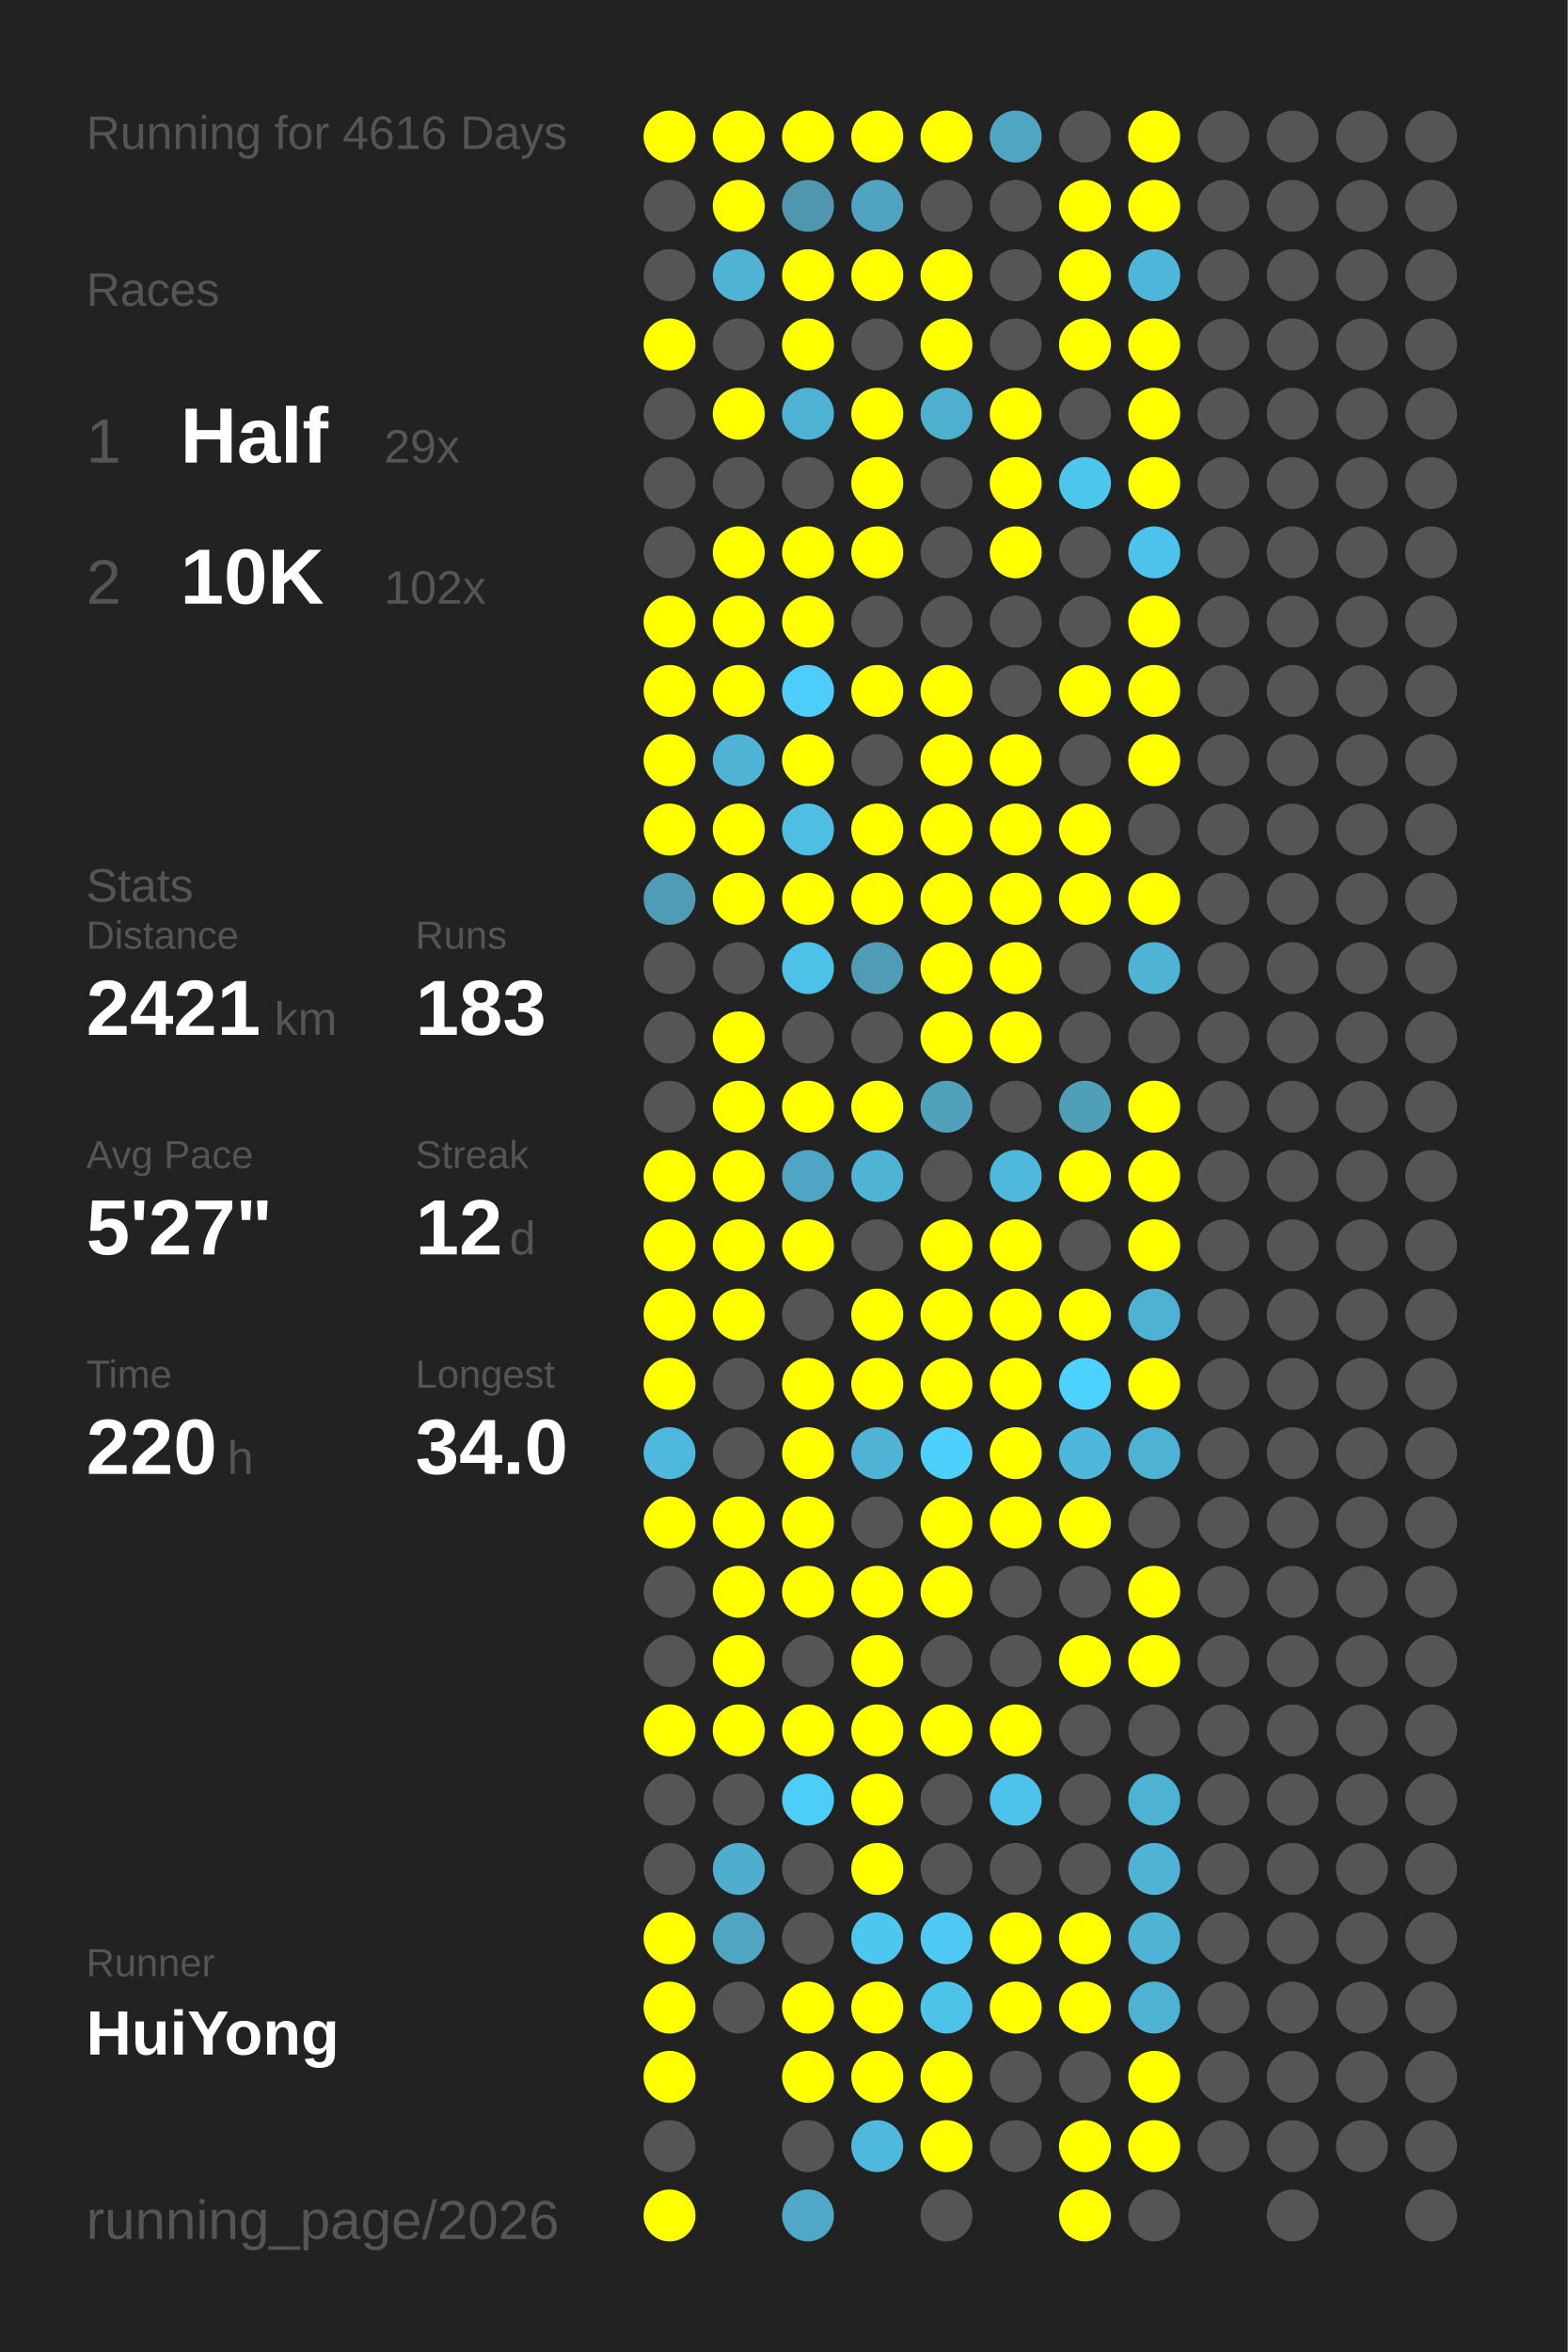
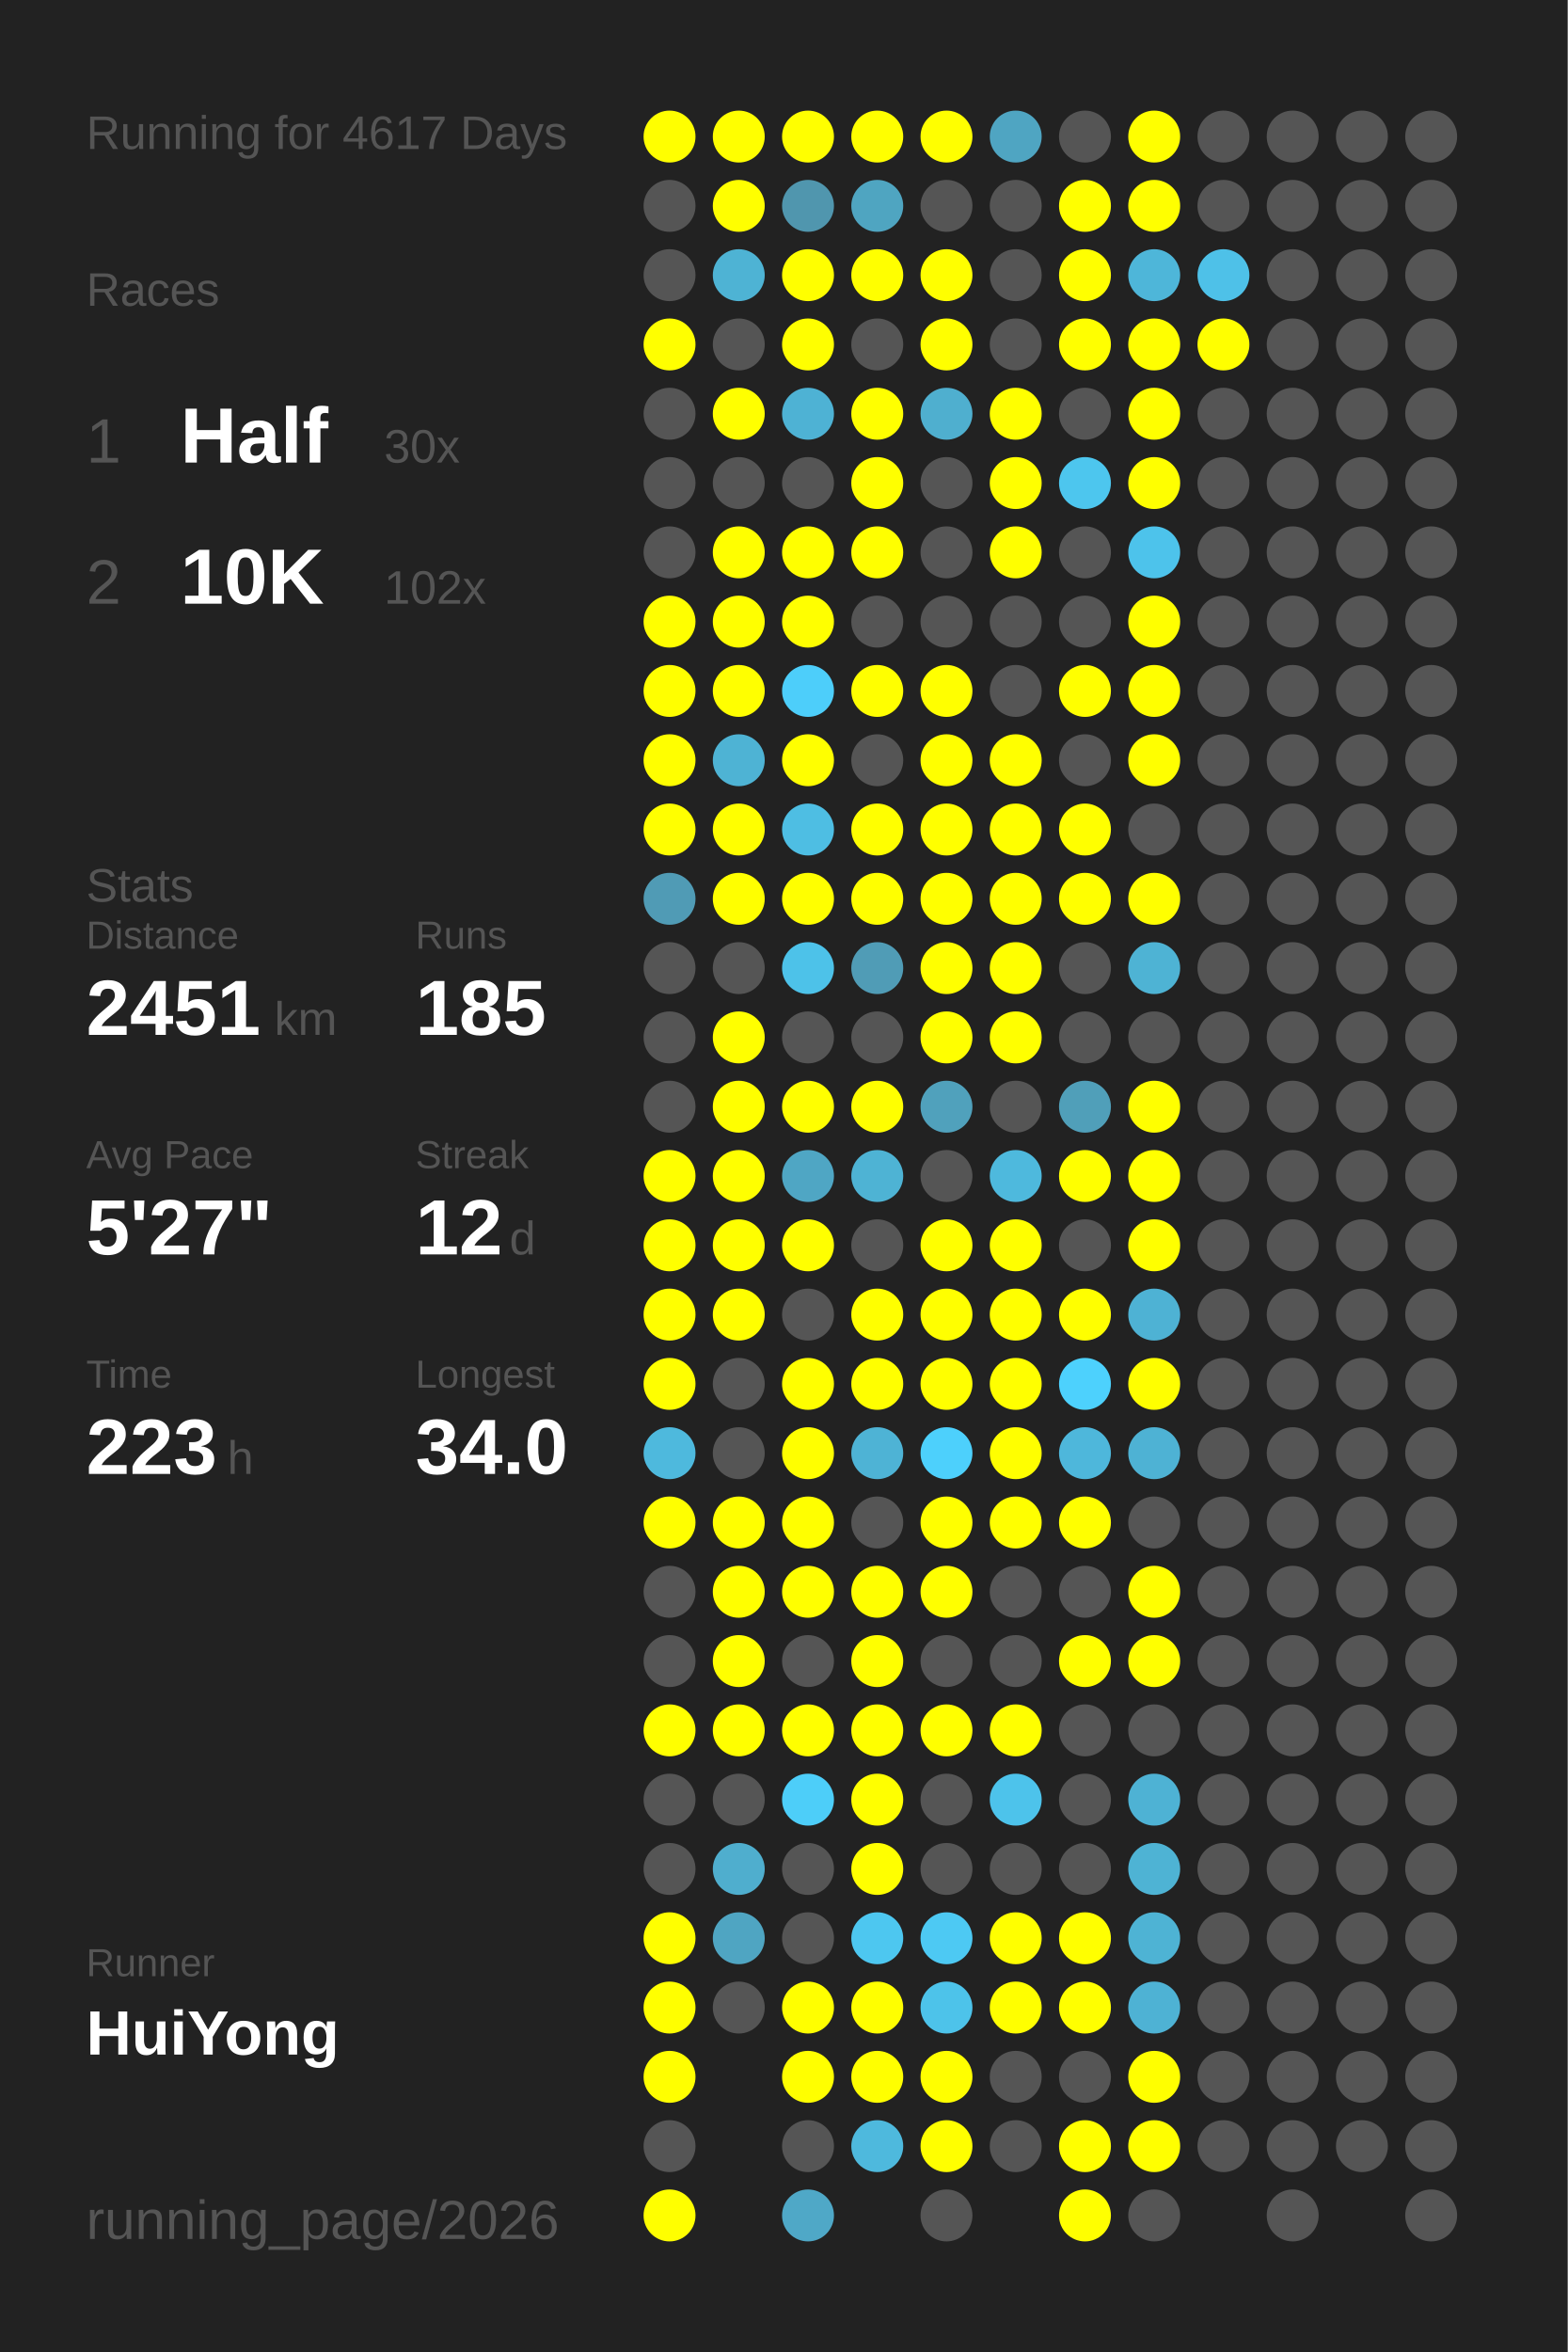
<svg xmlns="http://www.w3.org/2000/svg" baseProfile="full" height="300mm" version="1.1" viewBox="0,0,200,300" width="200mm">
  <defs />
  <rect fill="#222222" height="300" width="200" x="0" y="0" />
-   <text fill="#555555" style="font-size:6px; font-family:Arial;" x="11" y="19">Running for 4616 Days</text>
+   <text fill="#555555" style="font-size:6px; font-family:Arial;" x="11" y="19">Running for 4617 Days</text>
  <text fill="#555555" style="font-size:6px; font-family:Arial;" x="11" y="39">Races</text>
  <text fill="#555555" style="font-size:8px; font-family:Arial;" x="11" y="59">1</text>
  <text fill="#FFFFFF" style="font-size:10px; font-family:Arial; font-weight:bold;" x="23" y="59">Half</text>
-   <text fill="#555555" style="font-size:6px; font-family:Arial;" x="49" y="59">29x</text>
+   <text fill="#555555" style="font-size:6px; font-family:Arial;" x="49" y="59">30x</text>
  <text fill="#555555" style="font-size:8px; font-family:Arial;" x="11" y="77">2</text>
  <text fill="#FFFFFF" style="font-size:10px; font-family:Arial; font-weight:bold;" x="23" y="77">10K</text>
  <text fill="#555555" style="font-size:6px; font-family:Arial;" x="49" y="77">102x</text>
  <text fill="#555555" style="font-size:6px; font-family:Arial;" x="11" y="115">Stats</text>
  <text fill="#555555" style="font-size:5px; font-family:Arial;" x="11" y="121">Distance</text>
-   <text fill="#FFFFFF" style="font-size:10px; font-family:Arial; font-weight:bold;" x="11" y="132">2421</text>
+   <text fill="#FFFFFF" style="font-size:10px; font-family:Arial; font-weight:bold;" x="11" y="132">2451</text>
  <text fill="#555555" style="font-size:6px; font-family:Arial;" x="35" y="132">km</text>
  <text fill="#555555" style="font-size:5px; font-family:Arial;" x="53" y="121">Runs</text>
-   <text fill="#FFFFFF" style="font-size:10px; font-family:Arial; font-weight:bold;" x="53" y="132">183</text>
+   <text fill="#FFFFFF" style="font-size:10px; font-family:Arial; font-weight:bold;" x="53" y="132">185</text>
  <text fill="#555555" style="font-size:5px; font-family:Arial;" x="11" y="149">Avg Pace</text>
  <text fill="#FFFFFF" style="font-size:10px; font-family:Arial; font-weight:bold;" x="11" y="160">5'27"</text>
  <text fill="#555555" style="font-size:5px; font-family:Arial;" x="53" y="149">Streak</text>
  <text fill="#FFFFFF" style="font-size:10px; font-family:Arial; font-weight:bold;" x="53" y="160">12</text>
  <text fill="#555555" style="font-size:6px; font-family:Arial;" x="65" y="160">d</text>
  <text fill="#555555" style="font-size:5px; font-family:Arial;" x="11" y="177">Time</text>
-   <text fill="#FFFFFF" style="font-size:10px; font-family:Arial; font-weight:bold;" x="11" y="188">220</text>
+   <text fill="#FFFFFF" style="font-size:10px; font-family:Arial; font-weight:bold;" x="11" y="188">223</text>
  <text fill="#555555" style="font-size:6px; font-family:Arial;" x="29" y="188">h</text>
  <text fill="#555555" style="font-size:5px; font-family:Arial;" x="53" y="177">Longest</text>
  <text fill="#FFFFFF" style="font-size:10px; font-family:Arial; font-weight:bold;" x="53" y="188">34.0</text>
  <text fill="#555555" style="font-size:5px; font-family:Arial;" x="11" y="252.065">Runner</text>
  <text fill="#FFFFFF" style="font-size:8px; font-family:Arial; font-weight:bold;" x="11" y="262.065">HuiYong</text>
  <text fill="#555555" style="font-size:7px; font-family:Arial;" x="11" y="285.581">running_page/2026</text>
  <circle cx="85.417" cy="17.419" fill="#FFFF00" r="3.312" />
  <circle cx="85.417" cy="26.258" fill="#555555" r="3.312" />
  <circle cx="85.417" cy="35.097" fill="#555555" r="3.312" />
  <circle cx="85.417" cy="43.935" fill="#FFFF00" r="3.312" />
  <circle cx="85.417" cy="52.774" fill="#555555" r="3.312" />
  <circle cx="85.417" cy="61.613" fill="#555555" r="3.312" />
  <circle cx="85.417" cy="70.452" fill="#555555" r="3.312" />
  <circle cx="85.417" cy="79.29" fill="#FFFF00" r="3.312" />
  <circle cx="85.417" cy="88.129" fill="#FFFF00" r="3.312" />
  <circle cx="85.417" cy="96.968" fill="#FFFF00" r="3.312" />
  <circle cx="85.417" cy="105.806" fill="#FFFF00" r="3.312" />
  <circle cx="85.417" cy="114.645" fill="#509bb5" r="3.312" />
  <circle cx="85.417" cy="123.484" fill="#555555" r="3.312" />
  <circle cx="85.417" cy="132.323" fill="#555555" r="3.312" />
  <circle cx="85.417" cy="141.161" fill="#555555" r="3.312" />
  <circle cx="85.417" cy="150" fill="#FFFF00" r="3.312" />
  <circle cx="85.417" cy="158.839" fill="#FFFF00" r="3.312" />
  <circle cx="85.417" cy="167.677" fill="#FFFF00" r="3.312" />
  <circle cx="85.417" cy="176.516" fill="#FFFF00" r="3.312" />
  <circle cx="85.417" cy="185.355" fill="#4eb9dd" r="3.312" />
  <circle cx="85.417" cy="194.194" fill="#FFFF00" r="3.312" />
  <circle cx="85.417" cy="203.032" fill="#555555" r="3.312" />
  <circle cx="85.417" cy="211.871" fill="#555555" r="3.312" />
  <circle cx="85.417" cy="220.71" fill="#FFFF00" r="3.312" />
  <circle cx="85.417" cy="229.548" fill="#555555" r="3.312" />
  <circle cx="85.417" cy="238.387" fill="#555555" r="3.312" />
  <circle cx="85.417" cy="247.226" fill="#FFFF00" r="3.312" />
  <circle cx="85.417" cy="256.065" fill="#FFFF00" r="3.312" />
  <circle cx="85.417" cy="264.903" fill="#FFFF00" r="3.312" />
  <circle cx="85.417" cy="273.742" fill="#555555" r="3.312" />
  <circle cx="85.417" cy="282.581" fill="#FFFF00" r="3.312" />
  <circle cx="94.25" cy="17.419" fill="#FFFF00" r="3.312" />
  <circle cx="94.25" cy="26.258" fill="#FFFF00" r="3.312" />
  <circle cx="94.25" cy="35.097" fill="#4eb3d4" r="3.312" />
  <circle cx="94.25" cy="43.935" fill="#555555" r="3.312" />
  <circle cx="94.25" cy="52.774" fill="#FFFF00" r="3.312" />
  <circle cx="94.25" cy="61.613" fill="#555555" r="3.312" />
  <circle cx="94.25" cy="70.452" fill="#FFFF00" r="3.312" />
  <circle cx="94.25" cy="79.29" fill="#FFFF00" r="3.312" />
  <circle cx="94.25" cy="88.129" fill="#FFFF00" r="3.312" />
  <circle cx="94.25" cy="96.968" fill="#4eb3d4" r="3.312" />
  <circle cx="94.25" cy="105.806" fill="#FFFF00" r="3.312" />
  <circle cx="94.25" cy="114.645" fill="#FFFF00" r="3.312" />
  <circle cx="94.25" cy="123.484" fill="#555555" r="3.312" />
  <circle cx="94.25" cy="132.323" fill="#FFFF00" r="3.312" />
  <circle cx="94.25" cy="141.161" fill="#FFFF00" r="3.312" />
  <circle cx="94.25" cy="150" fill="#FFFF00" r="3.312" />
  <circle cx="94.25" cy="158.839" fill="#FFFF00" r="3.312" />
  <circle cx="94.25" cy="167.677" fill="#FFFF00" r="3.312" />
  <circle cx="94.25" cy="176.516" fill="#555555" r="3.312" />
  <circle cx="94.25" cy="185.355" fill="#555555" r="3.312" />
  <circle cx="94.25" cy="194.194" fill="#FFFF00" r="3.312" />
  <circle cx="94.25" cy="203.032" fill="#FFFF00" r="3.312" />
  <circle cx="94.25" cy="211.871" fill="#FFFF00" r="3.312" />
  <circle cx="94.25" cy="220.71" fill="#FFFF00" r="3.312" />
  <circle cx="94.25" cy="229.548" fill="#555555" r="3.312" />
  <circle cx="94.25" cy="238.387" fill="#4faece" r="3.312" />
  <circle cx="94.25" cy="247.226" fill="#4fa5c2" r="3.312" />
  <circle cx="94.25" cy="256.065" fill="#555555" r="3.312" />
  <circle cx="103.083" cy="17.419" fill="#FFFF00" r="3.312" />
  <circle cx="103.083" cy="26.258" fill="#5096ae" r="3.312" />
  <circle cx="103.083" cy="35.097" fill="#FFFF00" r="3.312" />
  <circle cx="103.083" cy="43.935" fill="#FFFF00" r="3.312" />
  <circle cx="103.083" cy="52.774" fill="#4eb2d4" r="3.312" />
  <circle cx="103.083" cy="61.613" fill="#555555" r="3.312" />
  <circle cx="103.083" cy="70.452" fill="#FFFF00" r="3.312" />
  <circle cx="103.083" cy="79.29" fill="#FFFF00" r="3.312" />
  <circle cx="103.083" cy="88.129" fill="#4dcefa" r="3.312" />
  <circle cx="103.083" cy="96.968" fill="#FFFF00" r="3.312" />
  <circle cx="103.083" cy="105.806" fill="#4ebee3" r="3.312" />
  <circle cx="103.083" cy="114.645" fill="#FFFF00" r="3.312" />
  <circle cx="103.083" cy="123.484" fill="#4dc2e9" r="3.312" />
  <circle cx="103.083" cy="132.323" fill="#555555" r="3.312" />
  <circle cx="103.083" cy="141.161" fill="#FFFF00" r="3.312" />
  <circle cx="103.083" cy="150" fill="#4fa6c4" r="3.312" />
  <circle cx="103.083" cy="158.839" fill="#FFFF00" r="3.312" />
  <circle cx="103.083" cy="167.677" fill="#555555" r="3.312" />
  <circle cx="103.083" cy="176.516" fill="#FFFF00" r="3.312" />
  <circle cx="103.083" cy="185.355" fill="#FFFF00" r="3.312" />
  <circle cx="103.083" cy="194.194" fill="#FFFF00" r="3.312" />
  <circle cx="103.083" cy="203.032" fill="#FFFF00" r="3.312" />
  <circle cx="103.083" cy="211.871" fill="#555555" r="3.312" />
  <circle cx="103.083" cy="220.71" fill="#FFFF00" r="3.312" />
  <circle cx="103.083" cy="229.548" fill="#4dcef9" r="3.312" />
  <circle cx="103.083" cy="238.387" fill="#555555" r="3.312" />
  <circle cx="103.083" cy="247.226" fill="#555555" r="3.312" />
  <circle cx="103.083" cy="256.065" fill="#FFFF00" r="3.312" />
  <circle cx="103.083" cy="264.903" fill="#FFFF00" r="3.312" />
  <circle cx="103.083" cy="273.742" fill="#555555" r="3.312" />
  <circle cx="103.083" cy="282.581" fill="#4fa8c7" r="3.312" />
  <circle cx="111.917" cy="17.419" fill="#FFFF00" r="3.312" />
  <circle cx="111.917" cy="26.258" fill="#4fa5c1" r="3.312" />
  <circle cx="111.917" cy="35.097" fill="#FFFF00" r="3.312" />
  <circle cx="111.917" cy="43.935" fill="#555555" r="3.312" />
  <circle cx="111.917" cy="52.774" fill="#FFFF00" r="3.312" />
  <circle cx="111.917" cy="61.613" fill="#FFFF00" r="3.312" />
  <circle cx="111.917" cy="70.452" fill="#FFFF00" r="3.312" />
  <circle cx="111.917" cy="79.29" fill="#555555" r="3.312" />
  <circle cx="111.917" cy="88.129" fill="#FFFF00" r="3.312" />
  <circle cx="111.917" cy="96.968" fill="#555555" r="3.312" />
  <circle cx="111.917" cy="105.806" fill="#FFFF00" r="3.312" />
  <circle cx="111.917" cy="114.645" fill="#FFFF00" r="3.312" />
  <circle cx="111.917" cy="123.484" fill="#509cb6" r="3.312" />
  <circle cx="111.917" cy="132.323" fill="#555555" r="3.312" />
  <circle cx="111.917" cy="141.161" fill="#FFFF00" r="3.312" />
  <circle cx="111.917" cy="150" fill="#4eb3d4" r="3.312" />
  <circle cx="111.917" cy="158.839" fill="#555555" r="3.312" />
  <circle cx="111.917" cy="167.677" fill="#FFFF00" r="3.312" />
  <circle cx="111.917" cy="176.516" fill="#FFFF00" r="3.312" />
  <circle cx="111.917" cy="185.355" fill="#4eb3d5" r="3.312" />
  <circle cx="111.917" cy="194.194" fill="#555555" r="3.312" />
  <circle cx="111.917" cy="203.032" fill="#FFFF00" r="3.312" />
  <circle cx="111.917" cy="211.871" fill="#FFFF00" r="3.312" />
  <circle cx="111.917" cy="220.71" fill="#FFFF00" r="3.312" />
  <circle cx="111.917" cy="229.548" fill="#FFFF00" r="3.312" />
  <circle cx="111.917" cy="238.387" fill="#FFFF00" r="3.312" />
  <circle cx="111.917" cy="247.226" fill="#4dc7f0" r="3.312" />
  <circle cx="111.917" cy="256.065" fill="#FFFF00" r="3.312" />
  <circle cx="111.917" cy="264.903" fill="#FFFF00" r="3.312" />
  <circle cx="111.917" cy="273.742" fill="#4eb9dd" r="3.312" />
  <circle cx="120.75" cy="17.419" fill="#FFFF00" r="3.312" />
  <circle cx="120.75" cy="26.258" fill="#555555" r="3.312" />
  <circle cx="120.75" cy="35.097" fill="#FFFF00" r="3.312" />
  <circle cx="120.75" cy="43.935" fill="#FFFF00" r="3.312" />
  <circle cx="120.75" cy="52.774" fill="#4fafcf" r="3.312" />
  <circle cx="120.75" cy="61.613" fill="#555555" r="3.312" />
  <circle cx="120.75" cy="70.452" fill="#555555" r="3.312" />
  <circle cx="120.75" cy="79.29" fill="#555555" r="3.312" />
  <circle cx="120.75" cy="88.129" fill="#FFFF00" r="3.312" />
  <circle cx="120.75" cy="96.968" fill="#FFFF00" r="3.312" />
  <circle cx="120.75" cy="105.806" fill="#FFFF00" r="3.312" />
  <circle cx="120.75" cy="114.645" fill="#FFFF00" r="3.312" />
  <circle cx="120.75" cy="123.484" fill="#FFFF00" r="3.312" />
  <circle cx="120.75" cy="132.323" fill="#FFFF00" r="3.312" />
  <circle cx="120.75" cy="141.161" fill="#50a1bc" r="3.312" />
  <circle cx="120.75" cy="150" fill="#555555" r="3.312" />
  <circle cx="120.75" cy="158.839" fill="#FFFF00" r="3.312" />
  <circle cx="120.75" cy="167.677" fill="#FFFF00" r="3.312" />
  <circle cx="120.75" cy="176.516" fill="#FFFF00" r="3.312" />
  <circle cx="120.75" cy="185.355" fill="#4dd0fc" r="3.312" />
  <circle cx="120.75" cy="194.194" fill="#FFFF00" r="3.312" />
  <circle cx="120.75" cy="203.032" fill="#FFFF00" r="3.312" />
  <circle cx="120.75" cy="211.871" fill="#555555" r="3.312" />
  <circle cx="120.75" cy="220.71" fill="#FFFF00" r="3.312" />
  <circle cx="120.75" cy="229.548" fill="#555555" r="3.312" />
  <circle cx="120.75" cy="238.387" fill="#555555" r="3.312" />
  <circle cx="120.75" cy="247.226" fill="#4dc9f3" r="3.312" />
  <circle cx="120.75" cy="256.065" fill="#4dc3ea" r="3.312" />
  <circle cx="120.75" cy="264.903" fill="#FFFF00" r="3.312" />
  <circle cx="120.75" cy="273.742" fill="#FFFF00" r="3.312" />
  <circle cx="120.75" cy="282.581" fill="#555555" r="3.312" />
  <circle cx="129.583" cy="17.419" fill="#4fa5c2" r="3.312" />
  <circle cx="129.583" cy="26.258" fill="#555555" r="3.312" />
  <circle cx="129.583" cy="35.097" fill="#555555" r="3.312" />
  <circle cx="129.583" cy="43.935" fill="#555555" r="3.312" />
  <circle cx="129.583" cy="52.774" fill="#FFFF00" r="3.312" />
  <circle cx="129.583" cy="61.613" fill="#FFFF00" r="3.312" />
  <circle cx="129.583" cy="70.452" fill="#FFFF00" r="3.312" />
  <circle cx="129.583" cy="79.29" fill="#555555" r="3.312" />
  <circle cx="129.583" cy="88.129" fill="#555555" r="3.312" />
  <circle cx="129.583" cy="96.968" fill="#FFFF00" r="3.312" />
  <circle cx="129.583" cy="105.806" fill="#FFFF00" r="3.312" />
  <circle cx="129.583" cy="114.645" fill="#FFFF00" r="3.312" />
  <circle cx="129.583" cy="123.484" fill="#FFFF00" r="3.312" />
  <circle cx="129.583" cy="132.323" fill="#FFFF00" r="3.312" />
  <circle cx="129.583" cy="141.161" fill="#555555" r="3.312" />
  <circle cx="129.583" cy="150" fill="#4eb9dd" r="3.312" />
  <circle cx="129.583" cy="158.839" fill="#FFFF00" r="3.312" />
  <circle cx="129.583" cy="167.677" fill="#FFFF00" r="3.312" />
  <circle cx="129.583" cy="176.516" fill="#FFFF00" r="3.312" />
  <circle cx="129.583" cy="185.355" fill="#FFFF00" r="3.312" />
  <circle cx="129.583" cy="194.194" fill="#FFFF00" r="3.312" />
  <circle cx="129.583" cy="203.032" fill="#555555" r="3.312" />
  <circle cx="129.583" cy="211.871" fill="#555555" r="3.312" />
  <circle cx="129.583" cy="220.71" fill="#FFFF00" r="3.312" />
  <circle cx="129.583" cy="229.548" fill="#4dc3eb" r="3.312" />
  <circle cx="129.583" cy="238.387" fill="#555555" r="3.312" />
  <circle cx="129.583" cy="247.226" fill="#FFFF00" r="3.312" />
  <circle cx="129.583" cy="256.065" fill="#FFFF00" r="3.312" />
  <circle cx="129.583" cy="264.903" fill="#555555" r="3.312" />
  <circle cx="129.583" cy="273.742" fill="#555555" r="3.312" />
  <circle cx="138.417" cy="17.419" fill="#555555" r="3.312" />
  <circle cx="138.417" cy="26.258" fill="#FFFF00" r="3.312" />
  <circle cx="138.417" cy="35.097" fill="#FFFF00" r="3.312" />
  <circle cx="138.417" cy="43.935" fill="#FFFF00" r="3.312" />
  <circle cx="138.417" cy="52.774" fill="#555555" r="3.312" />
  <circle cx="138.417" cy="61.613" fill="#4dc6ee" r="3.312" />
  <circle cx="138.417" cy="70.452" fill="#555555" r="3.312" />
  <circle cx="138.417" cy="79.29" fill="#555555" r="3.312" />
  <circle cx="138.417" cy="88.129" fill="#FFFF00" r="3.312" />
  <circle cx="138.417" cy="96.968" fill="#555555" r="3.312" />
  <circle cx="138.417" cy="105.806" fill="#FFFF00" r="3.312" />
  <circle cx="138.417" cy="114.645" fill="#FFFF00" r="3.312" />
  <circle cx="138.417" cy="123.484" fill="#555555" r="3.312" />
  <circle cx="138.417" cy="132.323" fill="#555555" r="3.312" />
  <circle cx="138.417" cy="141.161" fill="#509fb9" r="3.312" />
  <circle cx="138.417" cy="150" fill="#FFFF00" r="3.312" />
  <circle cx="138.417" cy="158.839" fill="#555555" r="3.312" />
  <circle cx="138.417" cy="167.677" fill="#FFFF00" r="3.312" />
  <circle cx="138.417" cy="176.516" fill="#4dd1fd" r="3.312" />
  <circle cx="138.417" cy="185.355" fill="#4eb7db" r="3.312" />
  <circle cx="138.417" cy="194.194" fill="#FFFF00" r="3.312" />
  <circle cx="138.417" cy="203.032" fill="#555555" r="3.312" />
  <circle cx="138.417" cy="211.871" fill="#FFFF00" r="3.312" />
  <circle cx="138.417" cy="220.71" fill="#555555" r="3.312" />
  <circle cx="138.417" cy="229.548" fill="#555555" r="3.312" />
  <circle cx="138.417" cy="238.387" fill="#555555" r="3.312" />
  <circle cx="138.417" cy="247.226" fill="#FFFF00" r="3.312" />
  <circle cx="138.417" cy="256.065" fill="#FFFF00" r="3.312" />
  <circle cx="138.417" cy="264.903" fill="#555555" r="3.312" />
  <circle cx="138.417" cy="273.742" fill="#FFFF00" r="3.312" />
  <circle cx="138.417" cy="282.581" fill="#FFFF00" r="3.312" />
  <circle cx="147.25" cy="17.419" fill="#FFFF00" r="3.312" />
  <circle cx="147.25" cy="26.258" fill="#FFFF00" r="3.312" />
  <circle cx="147.25" cy="35.097" fill="#4eb6d9" r="3.312" />
  <circle cx="147.25" cy="43.935" fill="#FFFF00" r="3.312" />
  <circle cx="147.25" cy="52.774" fill="#FFFF00" r="3.312" />
  <circle cx="147.25" cy="61.613" fill="#FFFF00" r="3.312" />
  <circle cx="147.25" cy="70.452" fill="#4dc3eb" r="3.312" />
  <circle cx="147.25" cy="79.29" fill="#FFFF00" r="3.312" />
  <circle cx="147.25" cy="88.129" fill="#FFFF00" r="3.312" />
  <circle cx="147.25" cy="96.968" fill="#FFFF00" r="3.312" />
  <circle cx="147.25" cy="105.806" fill="#555555" r="3.312" />
  <circle cx="147.25" cy="114.645" fill="#FFFF00" r="3.312" />
  <circle cx="147.25" cy="123.484" fill="#4eb3d4" r="3.312" />
  <circle cx="147.25" cy="132.323" fill="#555555" r="3.312" />
  <circle cx="147.25" cy="141.161" fill="#FFFF00" r="3.312" />
  <circle cx="147.25" cy="150" fill="#FFFF00" r="3.312" />
  <circle cx="147.25" cy="158.839" fill="#FFFF00" r="3.312" />
  <circle cx="147.25" cy="167.677" fill="#4eb2d4" r="3.312" />
  <circle cx="147.25" cy="176.516" fill="#FFFF00" r="3.312" />
  <circle cx="147.25" cy="185.355" fill="#4eb2d4" r="3.312" />
  <circle cx="147.25" cy="194.194" fill="#555555" r="3.312" />
  <circle cx="147.25" cy="203.032" fill="#FFFF00" r="3.312" />
  <circle cx="147.25" cy="211.871" fill="#FFFF00" r="3.312" />
  <circle cx="147.25" cy="220.71" fill="#555555" r="3.312" />
  <circle cx="147.25" cy="229.548" fill="#4eb2d4" r="3.312" />
  <circle cx="147.25" cy="238.387" fill="#4eb3d4" r="3.312" />
  <circle cx="147.25" cy="247.226" fill="#4eb3d4" r="3.312" />
  <circle cx="147.25" cy="256.065" fill="#4eb2d4" r="3.312" />
  <circle cx="147.25" cy="264.903" fill="#FFFF00" r="3.312" />
  <circle cx="147.25" cy="273.742" fill="#FFFF00" r="3.312" />
  <circle cx="147.25" cy="282.581" fill="#555555" r="3.312" />
  <circle cx="156.083" cy="17.419" fill="#555555" r="3.312" />
  <circle cx="156.083" cy="26.258" fill="#555555" r="3.312" />
-   <circle cx="156.083" cy="35.097" fill="#555555" r="3.312" />
-   <circle cx="156.083" cy="43.935" fill="#555555" r="3.312" />
+   <circle cx="156.083" cy="35.097" fill="#4ec1e8" r="3.312" />
+   <circle cx="156.083" cy="43.935" fill="#FFFF00" r="3.312" />
  <circle cx="156.083" cy="52.774" fill="#555555" r="3.312" />
  <circle cx="156.083" cy="61.613" fill="#555555" r="3.312" />
  <circle cx="156.083" cy="70.452" fill="#555555" r="3.312" />
  <circle cx="156.083" cy="79.29" fill="#555555" r="3.312" />
  <circle cx="156.083" cy="88.129" fill="#555555" r="3.312" />
  <circle cx="156.083" cy="96.968" fill="#555555" r="3.312" />
  <circle cx="156.083" cy="105.806" fill="#555555" r="3.312" />
  <circle cx="156.083" cy="114.645" fill="#555555" r="3.312" />
  <circle cx="156.083" cy="123.484" fill="#555555" r="3.312" />
  <circle cx="156.083" cy="132.323" fill="#555555" r="3.312" />
  <circle cx="156.083" cy="141.161" fill="#555555" r="3.312" />
  <circle cx="156.083" cy="150" fill="#555555" r="3.312" />
  <circle cx="156.083" cy="158.839" fill="#555555" r="3.312" />
  <circle cx="156.083" cy="167.677" fill="#555555" r="3.312" />
  <circle cx="156.083" cy="176.516" fill="#555555" r="3.312" />
  <circle cx="156.083" cy="185.355" fill="#555555" r="3.312" />
  <circle cx="156.083" cy="194.194" fill="#555555" r="3.312" />
  <circle cx="156.083" cy="203.032" fill="#555555" r="3.312" />
  <circle cx="156.083" cy="211.871" fill="#555555" r="3.312" />
  <circle cx="156.083" cy="220.71" fill="#555555" r="3.312" />
  <circle cx="156.083" cy="229.548" fill="#555555" r="3.312" />
  <circle cx="156.083" cy="238.387" fill="#555555" r="3.312" />
  <circle cx="156.083" cy="247.226" fill="#555555" r="3.312" />
  <circle cx="156.083" cy="256.065" fill="#555555" r="3.312" />
  <circle cx="156.083" cy="264.903" fill="#555555" r="3.312" />
  <circle cx="156.083" cy="273.742" fill="#555555" r="3.312" />
  <circle cx="164.917" cy="17.419" fill="#555555" r="3.312" />
  <circle cx="164.917" cy="26.258" fill="#555555" r="3.312" />
  <circle cx="164.917" cy="35.097" fill="#555555" r="3.312" />
  <circle cx="164.917" cy="43.935" fill="#555555" r="3.312" />
  <circle cx="164.917" cy="52.774" fill="#555555" r="3.312" />
  <circle cx="164.917" cy="61.613" fill="#555555" r="3.312" />
  <circle cx="164.917" cy="70.452" fill="#555555" r="3.312" />
  <circle cx="164.917" cy="79.29" fill="#555555" r="3.312" />
  <circle cx="164.917" cy="88.129" fill="#555555" r="3.312" />
  <circle cx="164.917" cy="96.968" fill="#555555" r="3.312" />
  <circle cx="164.917" cy="105.806" fill="#555555" r="3.312" />
  <circle cx="164.917" cy="114.645" fill="#555555" r="3.312" />
  <circle cx="164.917" cy="123.484" fill="#555555" r="3.312" />
  <circle cx="164.917" cy="132.323" fill="#555555" r="3.312" />
  <circle cx="164.917" cy="141.161" fill="#555555" r="3.312" />
  <circle cx="164.917" cy="150" fill="#555555" r="3.312" />
  <circle cx="164.917" cy="158.839" fill="#555555" r="3.312" />
  <circle cx="164.917" cy="167.677" fill="#555555" r="3.312" />
  <circle cx="164.917" cy="176.516" fill="#555555" r="3.312" />
  <circle cx="164.917" cy="185.355" fill="#555555" r="3.312" />
  <circle cx="164.917" cy="194.194" fill="#555555" r="3.312" />
  <circle cx="164.917" cy="203.032" fill="#555555" r="3.312" />
  <circle cx="164.917" cy="211.871" fill="#555555" r="3.312" />
  <circle cx="164.917" cy="220.71" fill="#555555" r="3.312" />
  <circle cx="164.917" cy="229.548" fill="#555555" r="3.312" />
  <circle cx="164.917" cy="238.387" fill="#555555" r="3.312" />
  <circle cx="164.917" cy="247.226" fill="#555555" r="3.312" />
  <circle cx="164.917" cy="256.065" fill="#555555" r="3.312" />
  <circle cx="164.917" cy="264.903" fill="#555555" r="3.312" />
  <circle cx="164.917" cy="273.742" fill="#555555" r="3.312" />
  <circle cx="164.917" cy="282.581" fill="#555555" r="3.312" />
  <circle cx="173.75" cy="17.419" fill="#555555" r="3.312" />
  <circle cx="173.75" cy="26.258" fill="#555555" r="3.312" />
  <circle cx="173.75" cy="35.097" fill="#555555" r="3.312" />
  <circle cx="173.75" cy="43.935" fill="#555555" r="3.312" />
  <circle cx="173.75" cy="52.774" fill="#555555" r="3.312" />
  <circle cx="173.75" cy="61.613" fill="#555555" r="3.312" />
  <circle cx="173.75" cy="70.452" fill="#555555" r="3.312" />
  <circle cx="173.75" cy="79.29" fill="#555555" r="3.312" />
  <circle cx="173.75" cy="88.129" fill="#555555" r="3.312" />
  <circle cx="173.75" cy="96.968" fill="#555555" r="3.312" />
  <circle cx="173.75" cy="105.806" fill="#555555" r="3.312" />
  <circle cx="173.75" cy="114.645" fill="#555555" r="3.312" />
  <circle cx="173.75" cy="123.484" fill="#555555" r="3.312" />
  <circle cx="173.75" cy="132.323" fill="#555555" r="3.312" />
  <circle cx="173.75" cy="141.161" fill="#555555" r="3.312" />
  <circle cx="173.75" cy="150" fill="#555555" r="3.312" />
  <circle cx="173.75" cy="158.839" fill="#555555" r="3.312" />
  <circle cx="173.75" cy="167.677" fill="#555555" r="3.312" />
  <circle cx="173.75" cy="176.516" fill="#555555" r="3.312" />
  <circle cx="173.75" cy="185.355" fill="#555555" r="3.312" />
  <circle cx="173.75" cy="194.194" fill="#555555" r="3.312" />
  <circle cx="173.75" cy="203.032" fill="#555555" r="3.312" />
  <circle cx="173.75" cy="211.871" fill="#555555" r="3.312" />
  <circle cx="173.75" cy="220.71" fill="#555555" r="3.312" />
  <circle cx="173.75" cy="229.548" fill="#555555" r="3.312" />
  <circle cx="173.75" cy="238.387" fill="#555555" r="3.312" />
  <circle cx="173.75" cy="247.226" fill="#555555" r="3.312" />
  <circle cx="173.75" cy="256.065" fill="#555555" r="3.312" />
  <circle cx="173.75" cy="264.903" fill="#555555" r="3.312" />
  <circle cx="173.75" cy="273.742" fill="#555555" r="3.312" />
  <circle cx="182.583" cy="17.419" fill="#555555" r="3.312" />
  <circle cx="182.583" cy="26.258" fill="#555555" r="3.312" />
  <circle cx="182.583" cy="35.097" fill="#555555" r="3.312" />
  <circle cx="182.583" cy="43.935" fill="#555555" r="3.312" />
  <circle cx="182.583" cy="52.774" fill="#555555" r="3.312" />
  <circle cx="182.583" cy="61.613" fill="#555555" r="3.312" />
  <circle cx="182.583" cy="70.452" fill="#555555" r="3.312" />
  <circle cx="182.583" cy="79.29" fill="#555555" r="3.312" />
  <circle cx="182.583" cy="88.129" fill="#555555" r="3.312" />
  <circle cx="182.583" cy="96.968" fill="#555555" r="3.312" />
  <circle cx="182.583" cy="105.806" fill="#555555" r="3.312" />
  <circle cx="182.583" cy="114.645" fill="#555555" r="3.312" />
  <circle cx="182.583" cy="123.484" fill="#555555" r="3.312" />
  <circle cx="182.583" cy="132.323" fill="#555555" r="3.312" />
  <circle cx="182.583" cy="141.161" fill="#555555" r="3.312" />
  <circle cx="182.583" cy="150" fill="#555555" r="3.312" />
  <circle cx="182.583" cy="158.839" fill="#555555" r="3.312" />
  <circle cx="182.583" cy="167.677" fill="#555555" r="3.312" />
  <circle cx="182.583" cy="176.516" fill="#555555" r="3.312" />
  <circle cx="182.583" cy="185.355" fill="#555555" r="3.312" />
  <circle cx="182.583" cy="194.194" fill="#555555" r="3.312" />
  <circle cx="182.583" cy="203.032" fill="#555555" r="3.312" />
  <circle cx="182.583" cy="211.871" fill="#555555" r="3.312" />
  <circle cx="182.583" cy="220.71" fill="#555555" r="3.312" />
  <circle cx="182.583" cy="229.548" fill="#555555" r="3.312" />
  <circle cx="182.583" cy="238.387" fill="#555555" r="3.312" />
  <circle cx="182.583" cy="247.226" fill="#555555" r="3.312" />
  <circle cx="182.583" cy="256.065" fill="#555555" r="3.312" />
  <circle cx="182.583" cy="264.903" fill="#555555" r="3.312" />
  <circle cx="182.583" cy="273.742" fill="#555555" r="3.312" />
  <circle cx="182.583" cy="282.581" fill="#555555" r="3.312" />
</svg>
